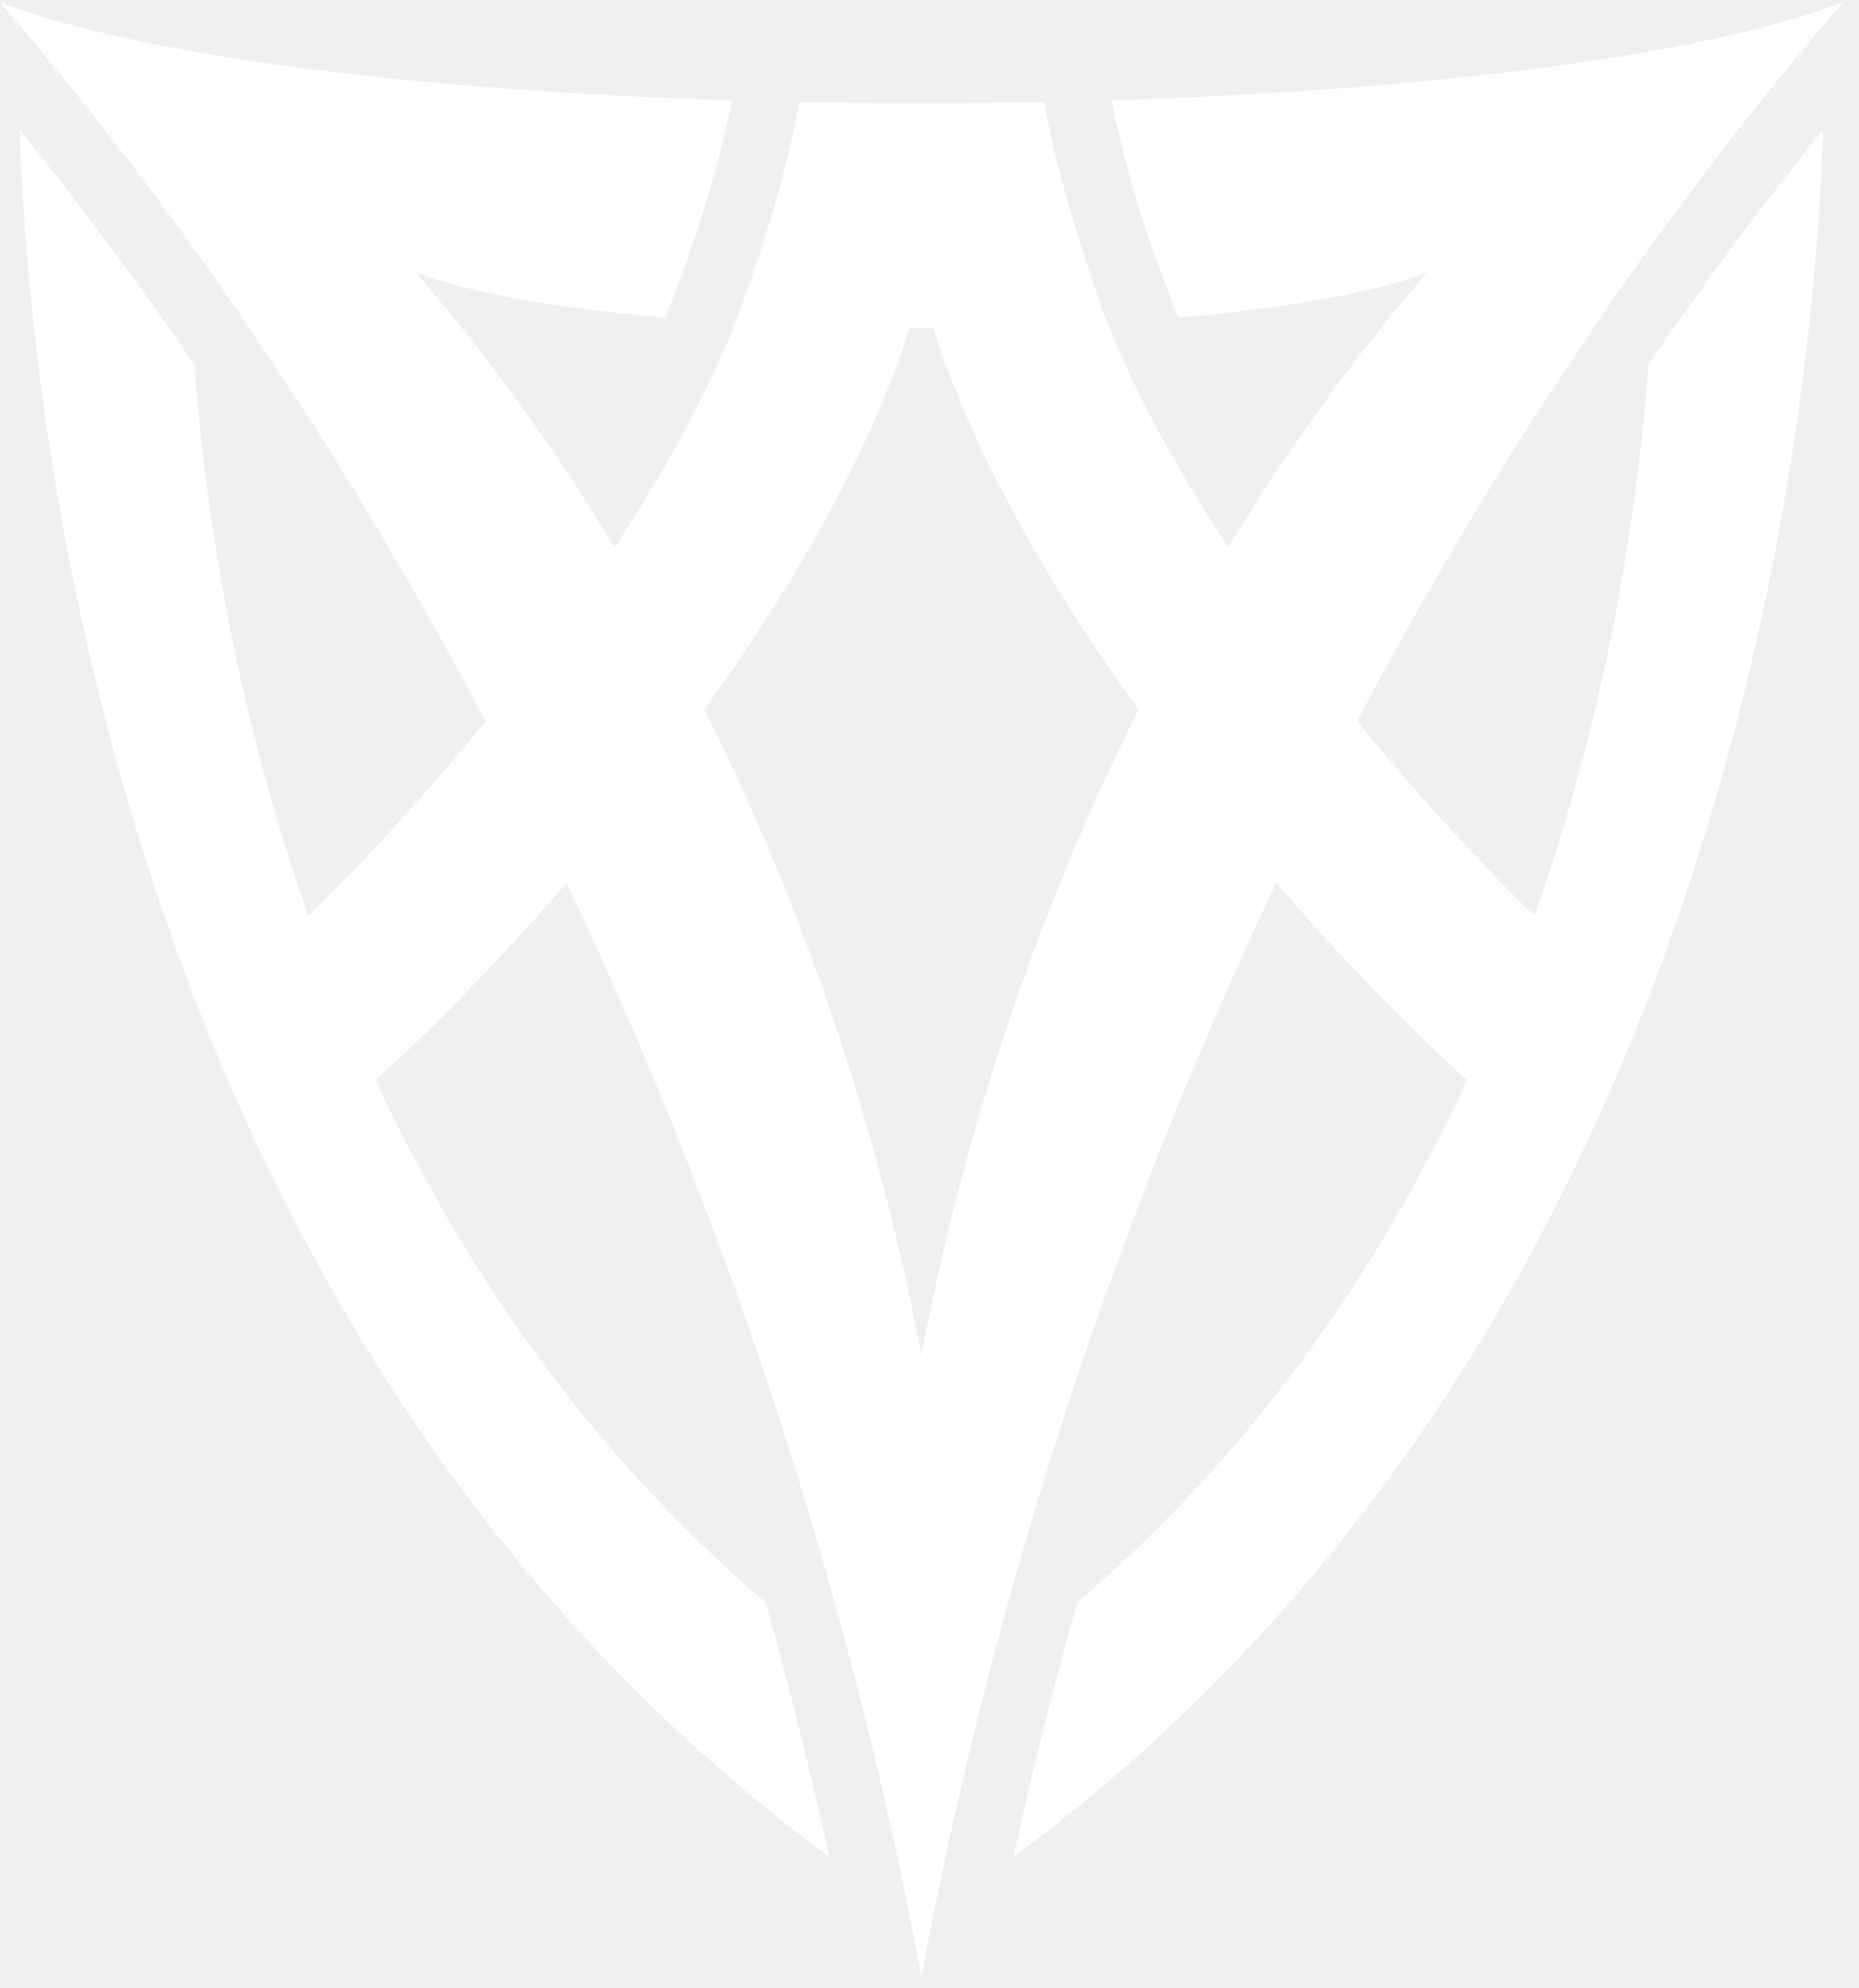
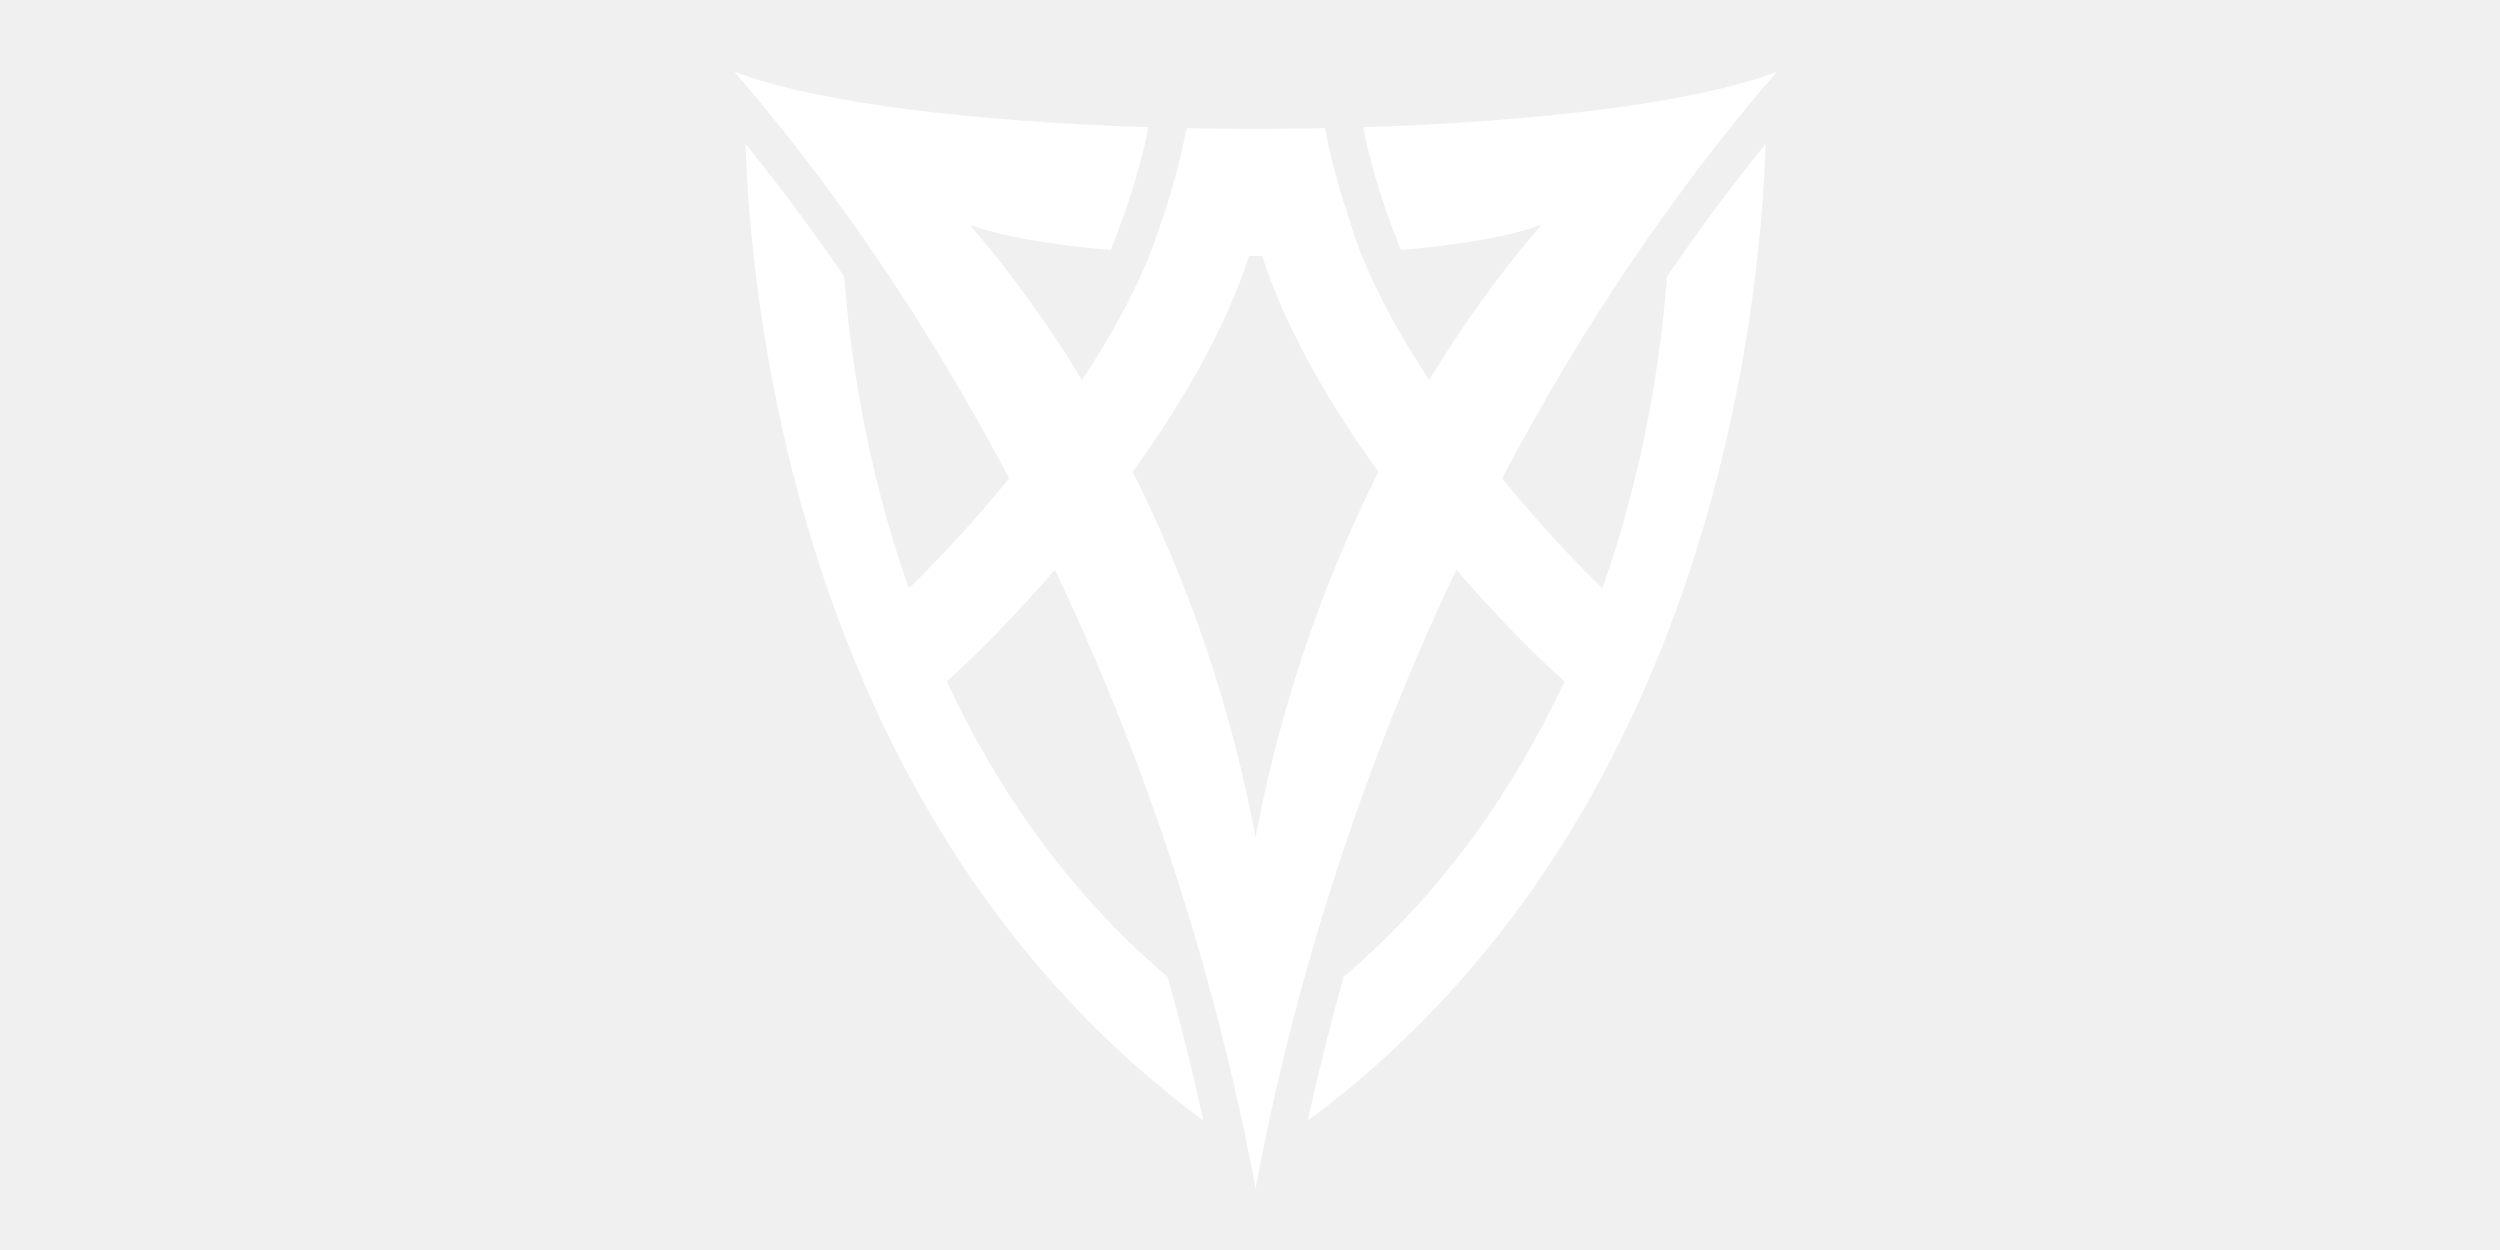
- <svg xmlns="http://www.w3.org/2000/svg" width="72" height="77" viewBox="0 0 72 77" fill="none">
-   <path d="M35.692 52.514C34.035 43.653 31.126 35.159 27.28 27.487C31.134 22.14 33.795 17.194 35.241 12.7C35.542 12.7 35.842 12.7 36.143 12.7C37.589 17.194 40.249 22.14 44.104 27.487C40.258 35.159 37.349 43.653 35.692 52.514ZM59.438 35.471C57.947 34.023 56.18 32.166 54.344 30.047C53.759 29.368 53.162 28.664 52.569 27.936C57.984 17.667 64.332 8.268 71.384 0.09C65.713 2.254 54.828 3.52 43.056 3.888C43.694 7.155 44.766 10.112 45.64 12.3C49.685 11.948 53.15 11.366 55.279 10.557C52.496 13.78 49.917 17.356 47.581 21.202C45.692 18.346 44.035 15.378 42.898 12.498C42.573 11.669 42.293 10.848 42.057 10.039C41.561 8.579 41.082 6.949 40.7 5.222C40.611 4.806 40.522 4.385 40.444 3.952C38.868 3.985 37.28 4.001 35.692 4.001C34.112 4.001 32.532 3.985 30.964 3.956C30.887 4.385 30.797 4.806 30.704 5.222C30.277 7.164 29.725 8.975 29.169 10.573C28.97 11.208 28.738 11.851 28.486 12.498C27.349 15.378 25.692 18.346 23.807 21.202C21.467 17.356 18.888 13.78 16.105 10.557C18.238 11.37 21.715 11.948 25.769 12.3C26.642 10.112 27.71 7.155 28.352 3.888C16.569 3.52 5.674 2.254 0 0.09C7.051 8.268 13.4 17.667 18.815 27.936C18.222 28.664 17.625 29.368 17.04 30.047C15.204 32.166 13.437 34.023 11.95 35.471C8.965 27.026 7.896 19.188 7.527 14.12C5.374 10.969 3.115 7.936 0.764 5.024C1.125 16.34 4.525 51.543 32.126 71.923C31.398 68.611 30.578 65.331 29.664 62.079C22.657 56.093 17.848 48.943 14.542 41.841C16.101 40.449 18.047 38.524 20.106 36.267C20.716 35.604 21.329 34.913 21.951 34.197C28.173 47.309 32.901 61.646 35.692 76.55C38.483 61.646 43.211 47.309 49.433 34.197C50.055 34.913 50.668 35.604 51.278 36.267C53.337 38.524 55.282 40.449 56.842 41.841C53.536 48.943 48.727 56.093 41.72 62.079C40.806 65.331 39.985 68.611 39.258 71.923C66.859 51.543 70.259 16.34 70.62 5.024C68.268 7.936 66.01 10.969 63.857 14.12C63.488 19.188 62.419 27.026 59.438 35.471Z" fill="white" />
+ <svg xmlns="http://www.w3.org/2000/svg" width="100%" height="100%" viewBox="0 0 160 80" version="1.1" xml:space="preserve" style="fill-rule:evenodd;clip-rule:evenodd;stroke-linejoin:round;stroke-miterlimit:2;">
+   <g transform="matrix(0.934607,0,0,0.934607,47,4.50588)">
+     <path d="M35.692,52.514C34.035,43.653 31.126,35.159 27.28,27.487C31.135,22.14 33.795,17.194 35.241,12.7L36.143,12.7C37.589,17.194 40.249,22.14 44.104,27.487C40.258,35.159 37.349,43.653 35.692,52.514ZM59.438,35.471C57.947,34.023 56.18,32.166 54.344,30.047C53.759,29.368 53.162,28.664 52.569,27.936C57.984,17.667 64.332,8.268 71.384,0.09C65.714,2.254 54.828,3.52 43.056,3.888C43.694,7.155 44.766,10.112 45.64,12.3C49.685,11.948 53.15,11.366 55.279,10.557C52.496,13.78 49.917,17.356 47.581,21.202C45.692,18.347 44.035,15.378 42.898,12.498C42.573,11.669 42.293,10.848 42.057,10.039C41.561,8.579 41.082,6.949 40.7,5.222C40.611,4.806 40.522,4.385 40.444,3.952C38.868,3.985 37.28,4.001 35.692,4.001C34.112,4.001 32.532,3.985 30.964,3.956C30.887,4.385 30.797,4.806 30.704,5.222C30.277,7.164 29.725,8.975 29.169,10.573C28.97,11.208 28.738,11.851 28.486,12.498C27.349,15.378 25.692,18.347 23.807,21.202C21.467,17.356 18.888,13.78 16.105,10.557C18.238,11.37 21.715,11.948 25.769,12.3C26.642,10.112 27.71,7.155 28.352,3.888C16.569,3.52 5.674,2.254 0,0.09C7.051,8.268 13.4,17.667 18.815,27.936C18.222,28.664 17.625,29.368 17.04,30.047C15.204,32.166 13.437,34.023 11.95,35.471C8.965,27.026 7.896,19.188 7.527,14.12C5.374,10.969 3.115,7.936 0.764,5.024C1.125,16.34 4.525,51.543 32.126,71.923C31.398,68.611 30.578,65.331 29.664,62.079C22.657,56.093 17.848,48.943 14.542,41.841C16.101,40.449 18.047,38.524 20.106,36.267C20.716,35.604 21.329,34.913 21.951,34.197C28.173,47.309 32.901,61.646 35.692,76.55C38.483,61.646 43.211,47.309 49.433,34.197C50.055,34.913 50.668,35.604 51.278,36.267C53.337,38.524 55.283,40.449 56.842,41.841C53.536,48.943 48.727,56.093 41.72,62.079C40.806,65.331 39.985,68.611 39.258,71.923C66.859,51.543 70.259,16.34 70.62,5.024C68.268,7.936 66.01,10.969 63.857,14.12C63.488,19.188 62.419,27.026 59.438,35.471Z" style="fill:white;fill-rule:nonzero;" />
+   </g>
</svg>
